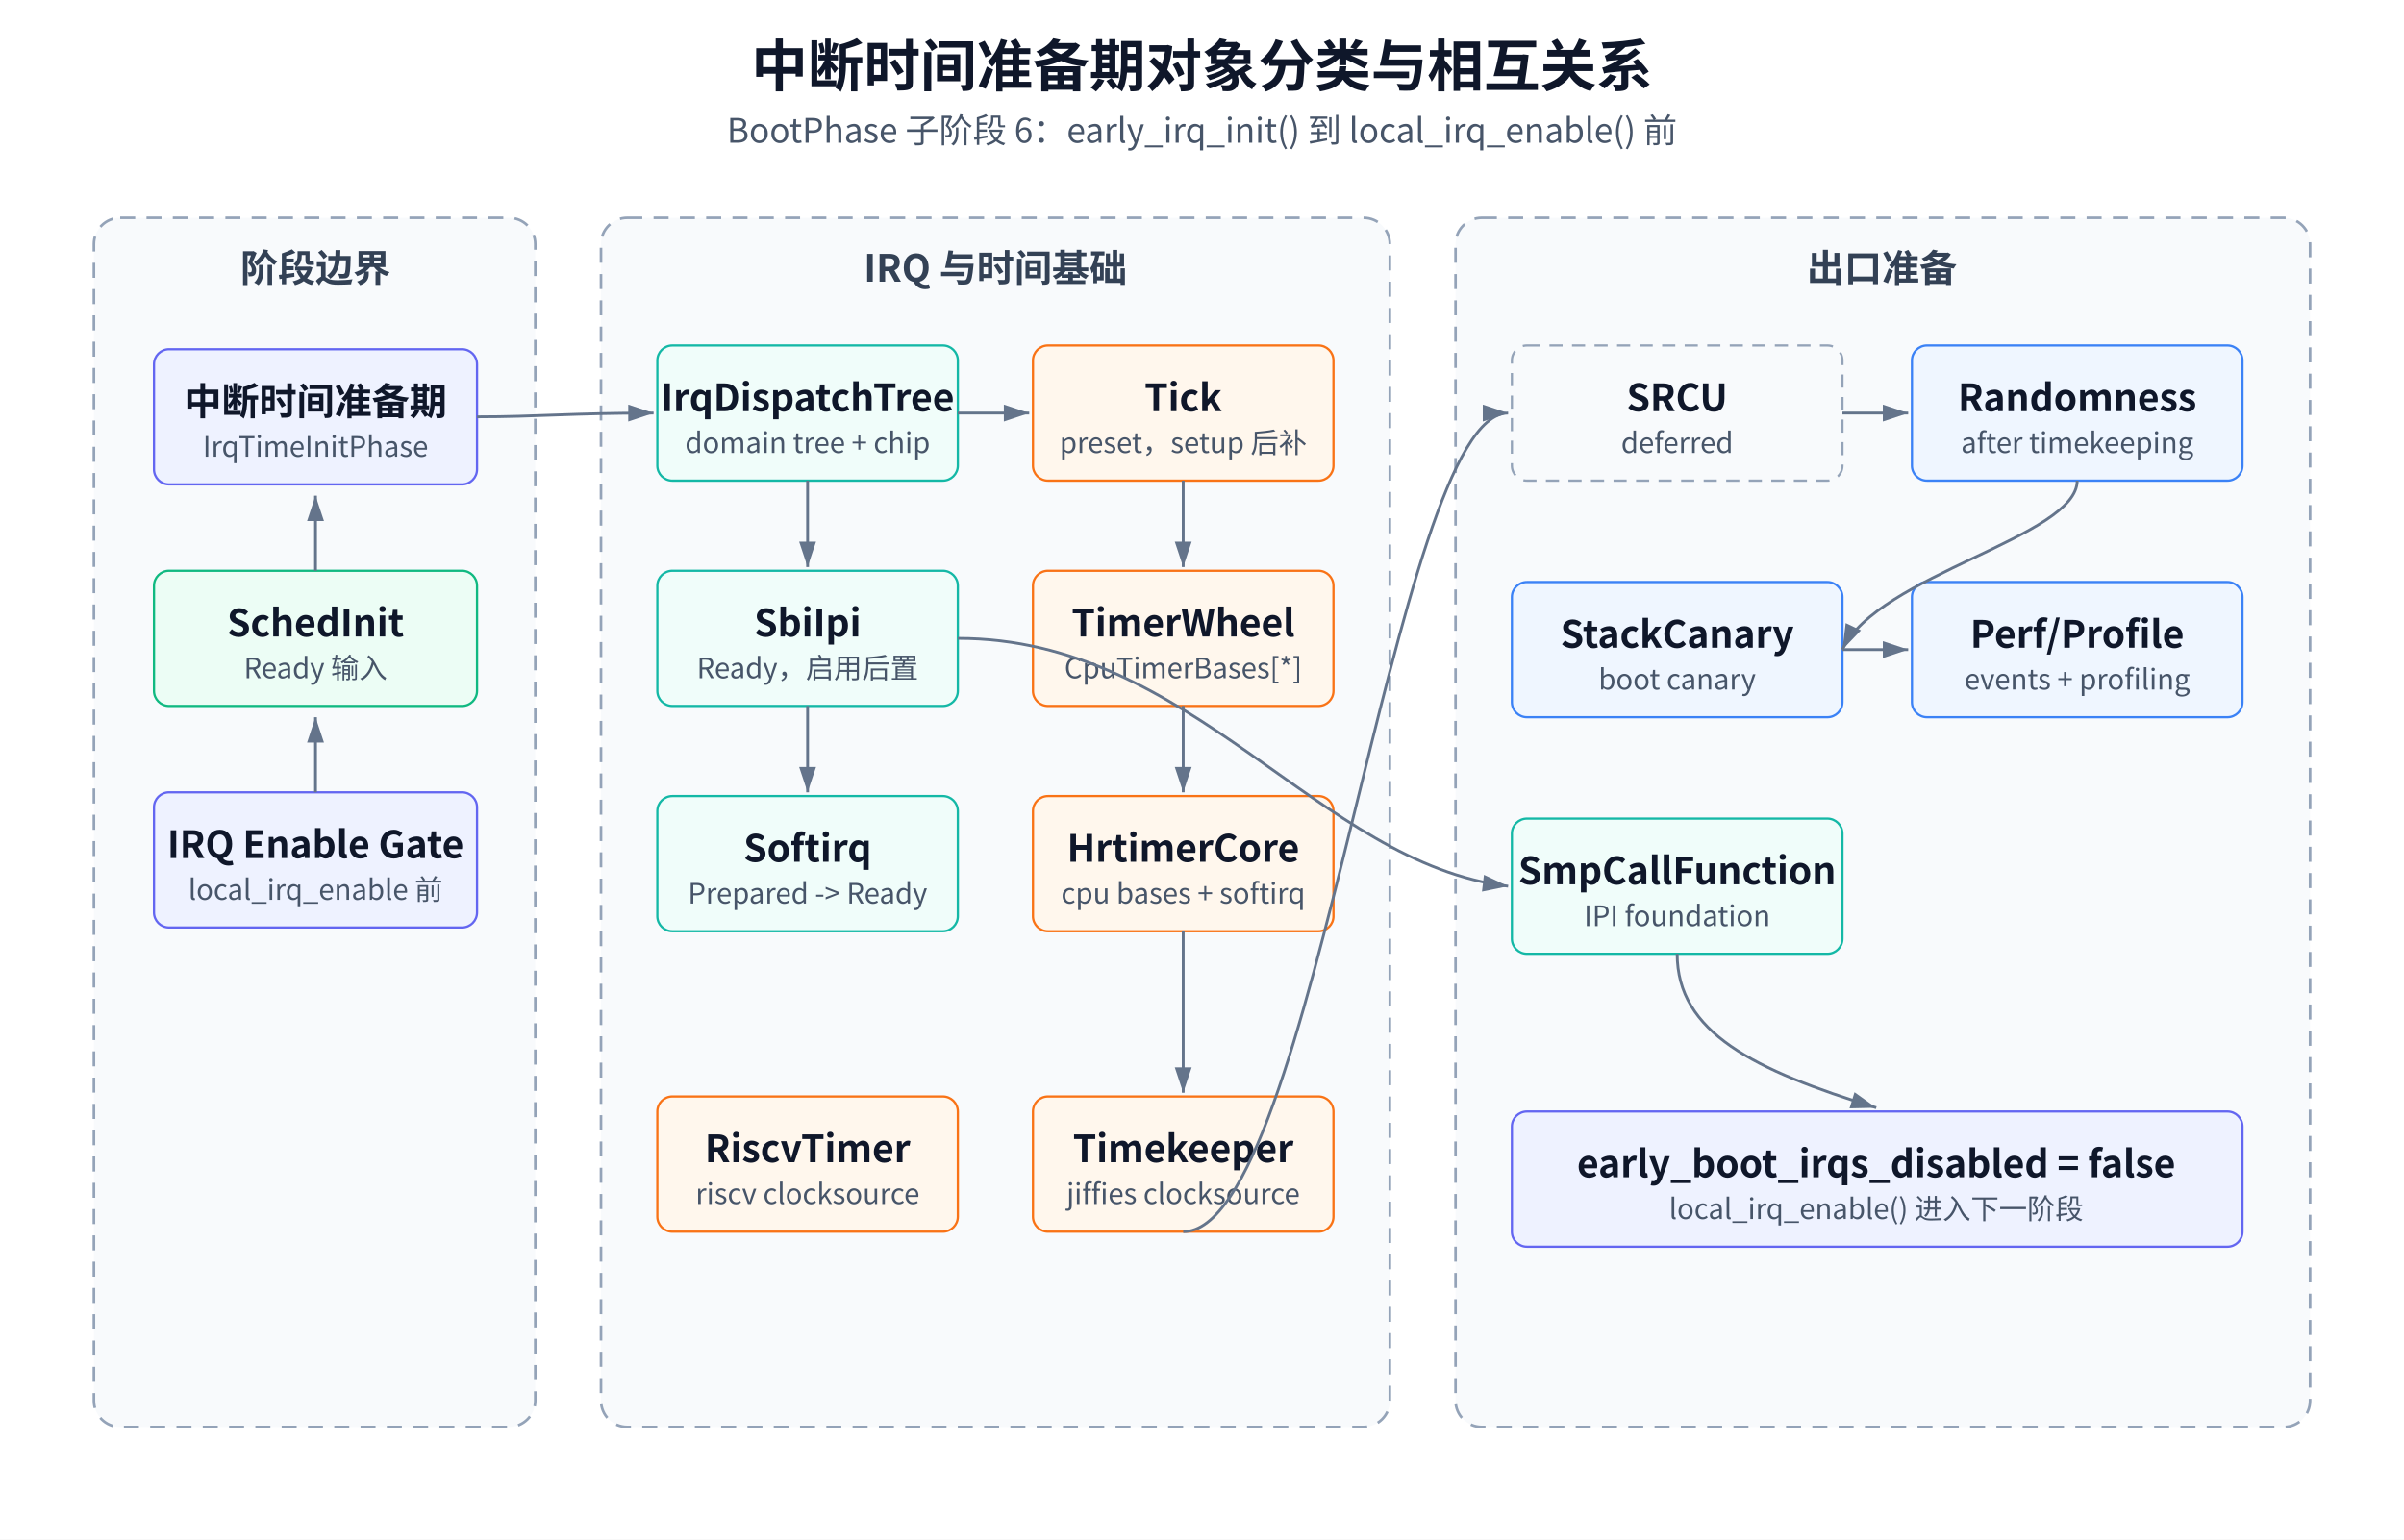
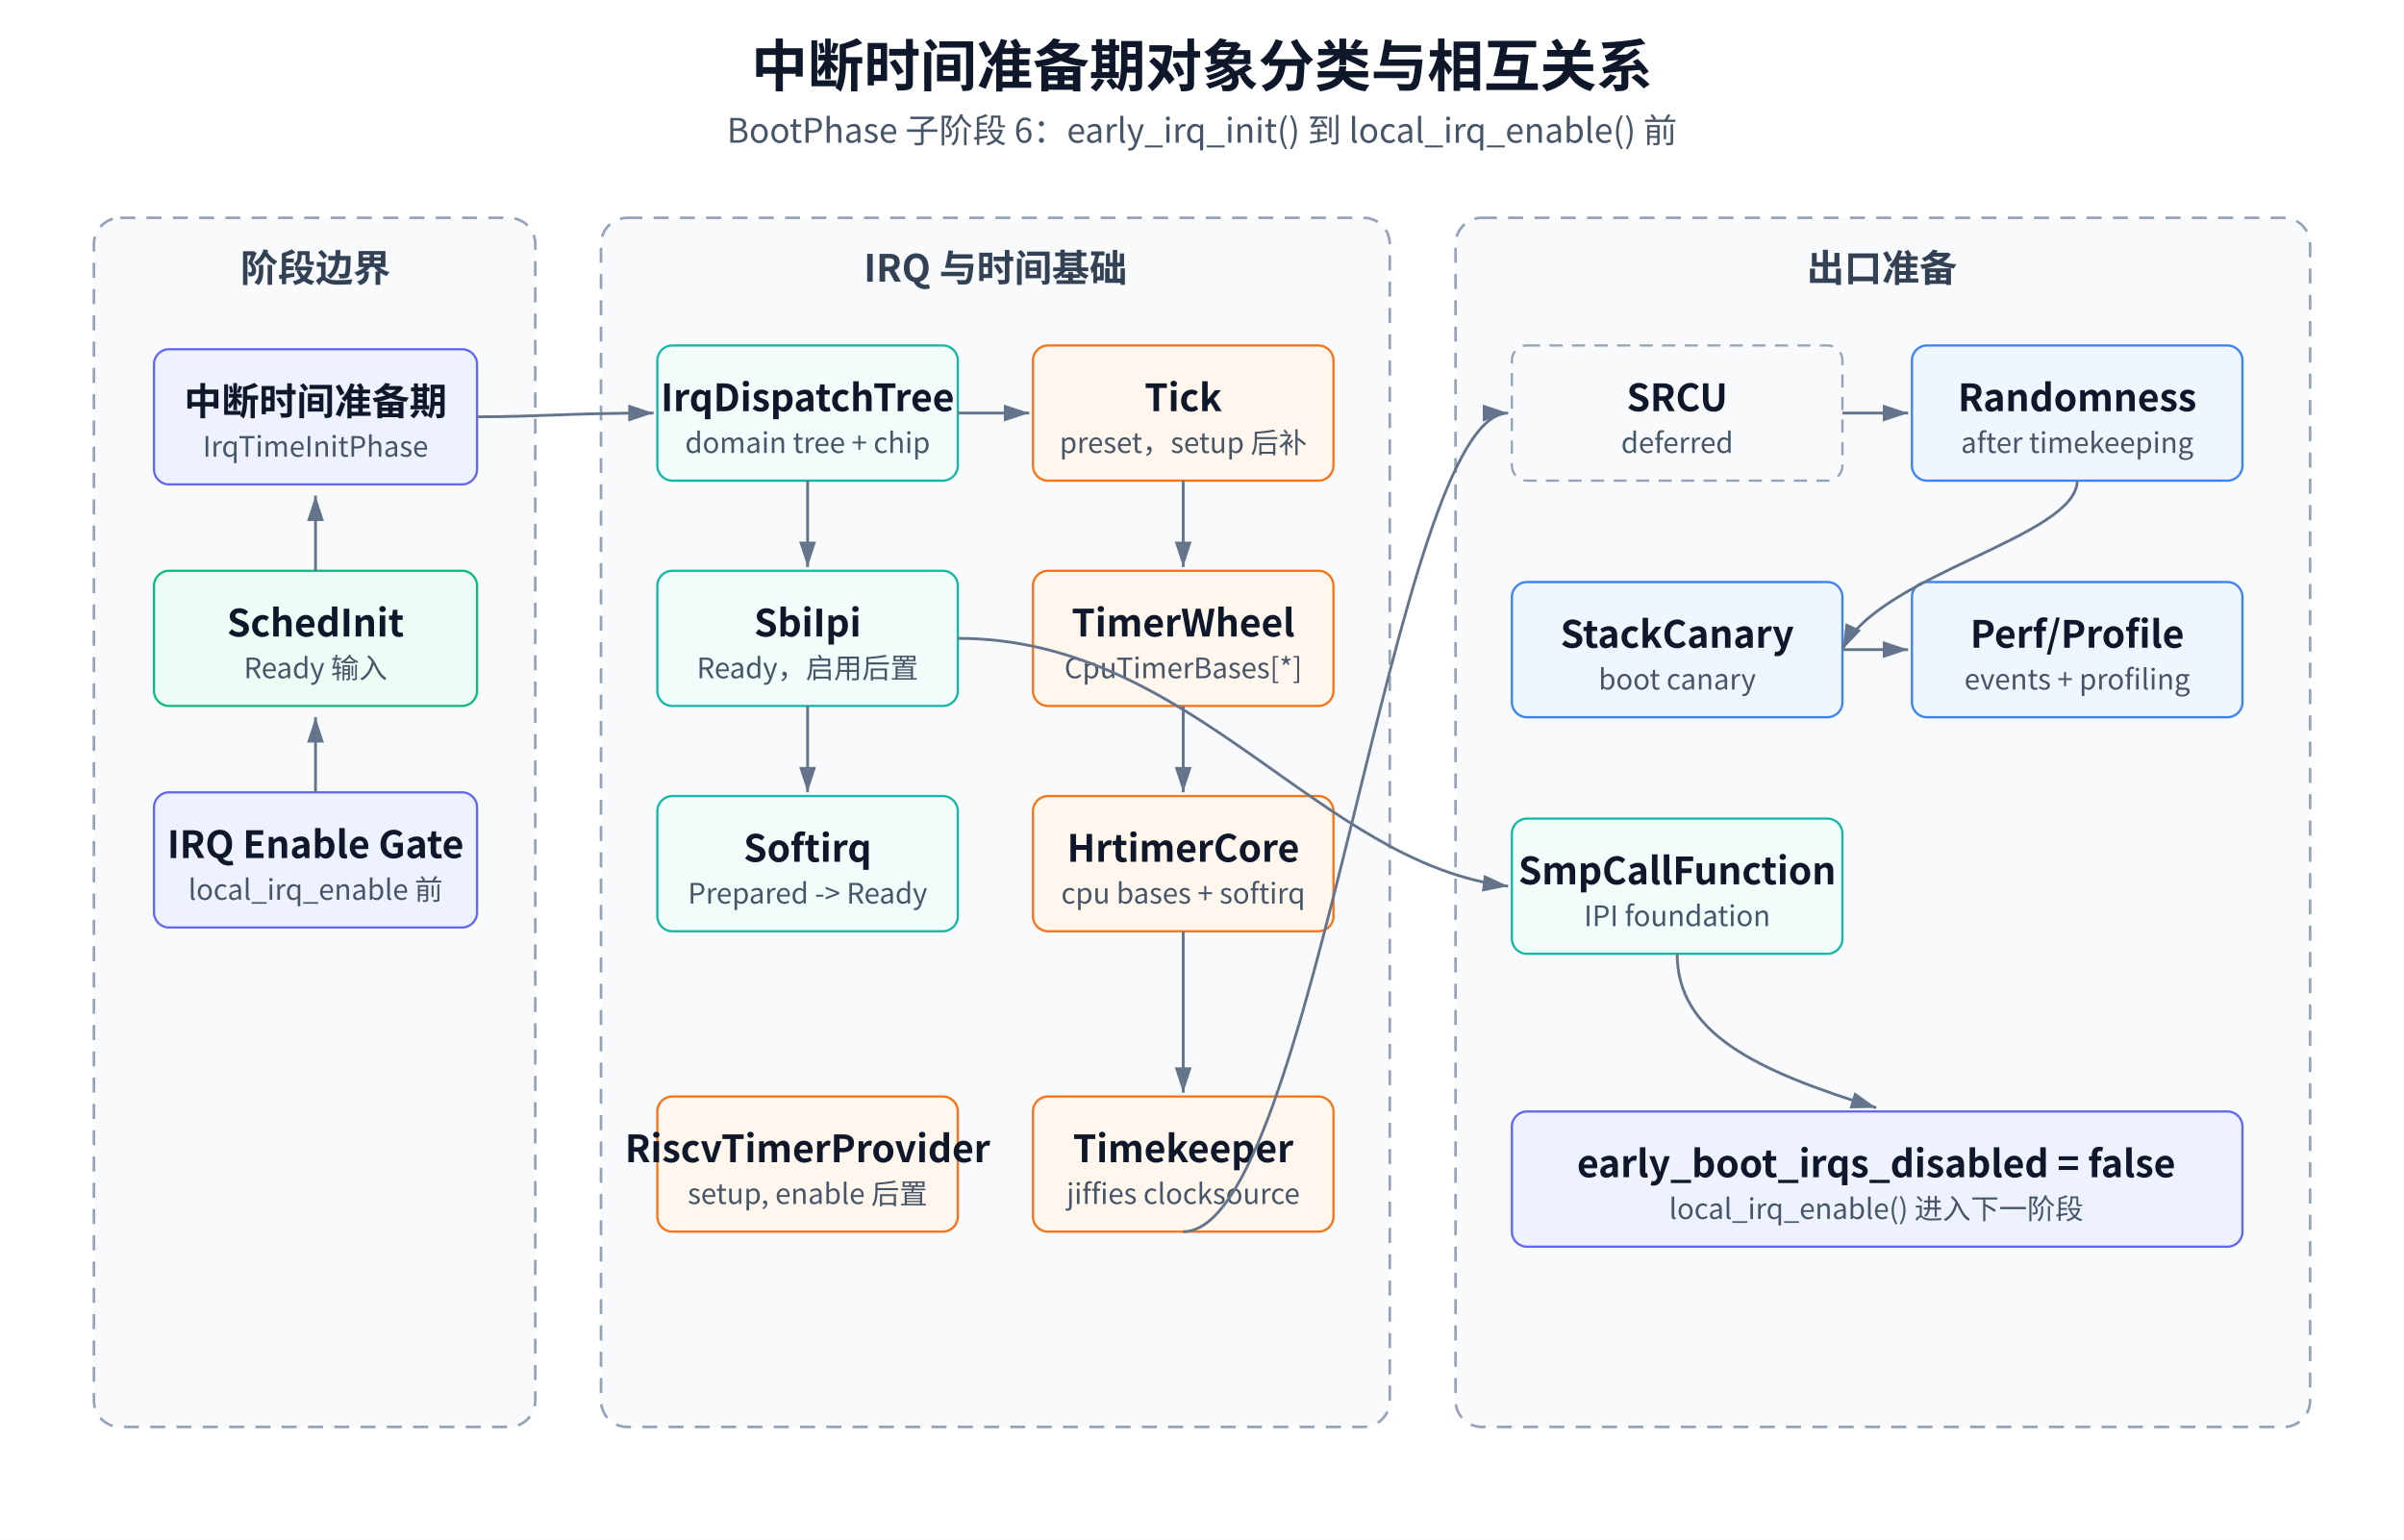
<svg xmlns="http://www.w3.org/2000/svg" width="1280" height="820" viewBox="0 0 1280 820" role="img" aria-labelledby="title desc">
  <defs>
    <style>
      text { font-family: "Microsoft YaHei", "Noto Sans CJK SC", "Source Han Sans SC", Arial, sans-serif; fill: #0f172a; }
      .title { font-size: 30px; font-weight: 600; }
      .subtitle { font-size: 18px; fill: #475569; }
      .group { fill: #f8fafc; stroke: #94a3b8; stroke-width: 1.4; stroke-dasharray: 8 6; }
      .box { fill: #ffffff; stroke: #334155; stroke-width: 1.2; }
      .phase { fill: #eef2ff; stroke: #6366f1; }
      .ready { fill: #ecfdf5; stroke: #10b981; }
      .irq { fill: #f0fdfa; stroke: #14b8a6; }
      .time { fill: #fff7ed; stroke: #f97316; }
      .async { fill: #eff6ff; stroke: #3b82f6; }
      .deferred { fill: #f8fafc; stroke: #94a3b8; stroke-dasharray: 7 5; }
      .label { font-size: 20px; font-weight: 600; dominant-baseline: middle; }
      .small { font-size: 15px; fill: #475569; dominant-baseline: middle; }
      .group-title { font-size: 20px; font-weight: 600; fill: #334155; }
      .edge { stroke: #64748b; stroke-width: 1.5; fill: none; marker-end: url(#arrow); }
    </style>
    <marker id="arrow" markerWidth="10" markerHeight="10" refX="9" refY="3" orient="auto" markerUnits="strokeWidth">
      <path d="M0,0 L0,6 L9,3 z" fill="#64748b" />
    </marker>
  </defs>
  <rect x="0" y="0" width="1280" height="820" fill="#ffffff" />
  <text x="640" y="46" text-anchor="middle" class="title">中断时间准备期对象分类与相互关系</text>
  <text x="640" y="76" text-anchor="middle" class="subtitle">BootPhase 子阶段 6：early_irq_init() 到 local_irq_enable() 前</text>
  <rect x="50" y="116" width="235" height="644" rx="14" class="group" />
  <text x="168" y="150" text-anchor="middle" class="group-title">阶段边界</text>
  <rect x="82" y="186" width="172" height="72" rx="8" class="box phase" />
  <text x="168" y="214" text-anchor="middle" class="label">中断时间准备期</text>
  <text x="168" y="238" text-anchor="middle" class="small">IrqTimeInitPhase</text>
  <rect x="82" y="304" width="172" height="72" rx="8" class="box ready" />
  <text x="168" y="332" text-anchor="middle" class="label">SchedInit</text>
  <text x="168" y="356" text-anchor="middle" class="small">Ready 输入</text>
  <rect x="82" y="422" width="172" height="72" rx="8" class="box phase" />
  <text x="168" y="450" text-anchor="middle" class="label">IRQ Enable Gate</text>
  <text x="168" y="474" text-anchor="middle" class="small">local_irq_enable 前</text>
  <path d="M168 304 L168 264" class="edge" />
  <path d="M168 422 L168 382" class="edge" />
  <rect x="320" y="116" width="420" height="644" rx="14" class="group" />
  <text x="530" y="150" text-anchor="middle" class="group-title">IRQ 与时间基础</text>
  <rect x="350" y="184" width="160" height="72" rx="8" class="box irq" />
  <text x="430" y="212" text-anchor="middle" class="label">IrqDispatchTree</text>
  <text x="430" y="236" text-anchor="middle" class="small">domain tree + chip</text>
  <rect x="550" y="184" width="160" height="72" rx="8" class="box time" />
  <text x="630" y="212" text-anchor="middle" class="label">Tick</text>
  <text x="630" y="236" text-anchor="middle" class="small">preset，setup 后补</text>
  <rect x="350" y="304" width="160" height="72" rx="8" class="box irq" />
  <text x="430" y="332" text-anchor="middle" class="label">SbiIpi</text>
  <text x="430" y="356" text-anchor="middle" class="small">Ready，启用后置</text>
  <rect x="550" y="304" width="160" height="72" rx="8" class="box time" />
  <text x="630" y="332" text-anchor="middle" class="label">TimerWheel</text>
  <text x="630" y="356" text-anchor="middle" class="small">CpuTimerBases[*]</text>
  <rect x="350" y="424" width="160" height="72" rx="8" class="box irq" />
  <text x="430" y="452" text-anchor="middle" class="label">Softirq</text>
  <text x="430" y="476" text-anchor="middle" class="small">Prepared -&gt; Ready</text>
  <rect x="550" y="424" width="160" height="72" rx="8" class="box time" />
  <text x="630" y="452" text-anchor="middle" class="label">HrtimerCore</text>
  <text x="630" y="476" text-anchor="middle" class="small">cpu bases + softirq</text>
  <rect x="350" y="584" width="160" height="72" rx="8" class="box time" />
-   <text x="430" y="612" text-anchor="middle" class="label">RiscvTimer</text>
-   <text x="430" y="636" text-anchor="middle" class="small">riscv clocksource</text>
+   <text x="430" y="612" text-anchor="middle" class="label">RiscvTimerProvider</text>
+   <text x="430" y="636" text-anchor="middle" class="small">setup, enable 后置</text>
  <rect x="550" y="584" width="160" height="72" rx="8" class="box time" />
  <text x="630" y="612" text-anchor="middle" class="label">Timekeeper</text>
  <text x="630" y="636" text-anchor="middle" class="small">jiffies clocksource</text>
  <rect x="775" y="116" width="455" height="644" rx="14" class="group" />
  <text x="1002" y="150" text-anchor="middle" class="group-title">出口准备</text>
  <rect x="805" y="184" width="176" height="72" rx="8" class="box deferred" />
  <text x="893" y="212" text-anchor="middle" class="label">SRCU</text>
  <text x="893" y="236" text-anchor="middle" class="small">deferred</text>
  <rect x="1018" y="184" width="176" height="72" rx="8" class="box async" />
  <text x="1106" y="212" text-anchor="middle" class="label">Randomness</text>
  <text x="1106" y="236" text-anchor="middle" class="small">after timekeeping</text>
  <rect x="805" y="310" width="176" height="72" rx="8" class="box async" />
  <text x="893" y="338" text-anchor="middle" class="label">StackCanary</text>
  <text x="893" y="362" text-anchor="middle" class="small">boot canary</text>
  <rect x="1018" y="310" width="176" height="72" rx="8" class="box async" />
  <text x="1106" y="338" text-anchor="middle" class="label">Perf/Profile</text>
  <text x="1106" y="362" text-anchor="middle" class="small">events + profiling</text>
  <rect x="805" y="436" width="176" height="72" rx="8" class="box irq" />
  <text x="893" y="464" text-anchor="middle" class="label">SmpCallFunction</text>
  <text x="893" y="488" text-anchor="middle" class="small">IPI foundation</text>
  <rect x="805" y="592" width="389" height="72" rx="8" class="box phase" />
  <text x="999" y="620" text-anchor="middle" class="label">early_boot_irqs_disabled = false</text>
  <text x="999" y="644" text-anchor="middle" class="small">local_irq_enable() 进入下一阶段</text>
  <path d="M254 222 C286 222, 304 220, 348 220" class="edge" />
  <path d="M510 220 L548 220" class="edge" />
  <path d="M430 256 L430 302" class="edge" />
  <path d="M630 256 L630 302" class="edge" />
  <path d="M630 376 L630 422" class="edge" />
  <path d="M430 376 L430 422" class="edge" />
  <path d="M630 496 L630 582" class="edge" />
  <path d="M630 656 C700 656, 742 220, 803 220" class="edge" />
  <path d="M510 340 C635 340, 702 460, 803 472" class="edge" />
  <path d="M981 220 L1016 220" class="edge" />
  <path d="M1106 256 C1106 286, 1000 306, 981 346" class="edge" />
  <path d="M981 346 L1016 346" class="edge" />
  <path d="M893 508 C893 550, 934 570, 999 590" class="edge" />
</svg>
